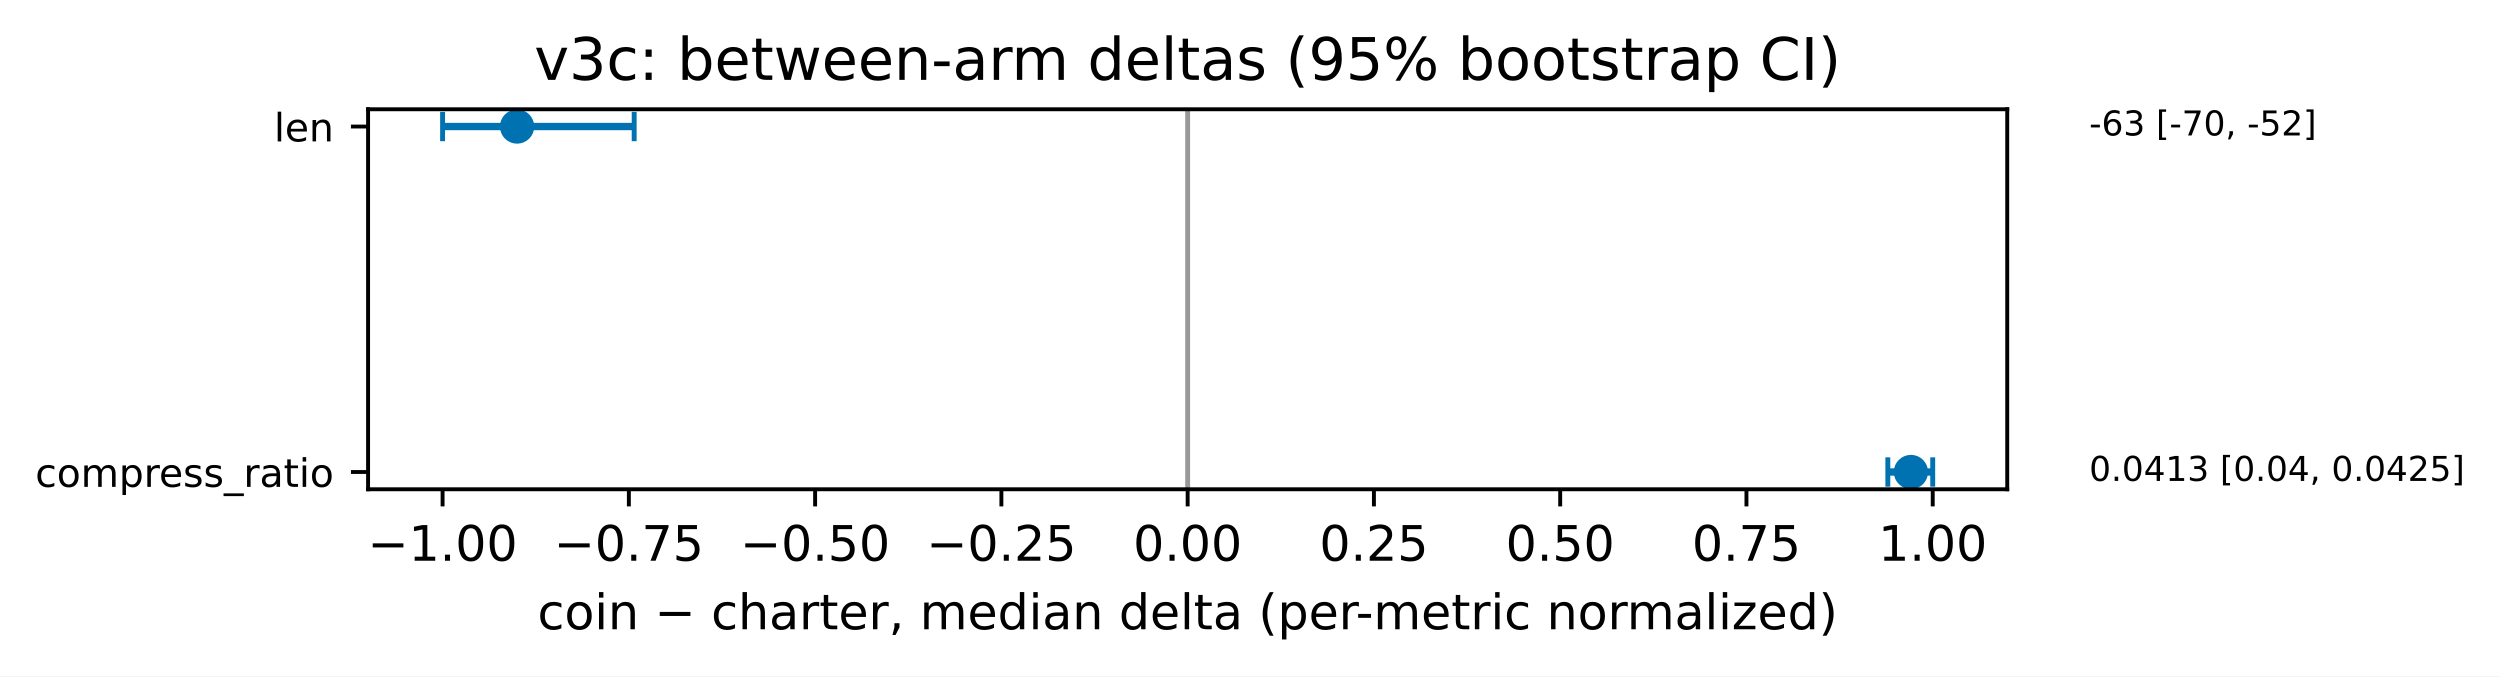
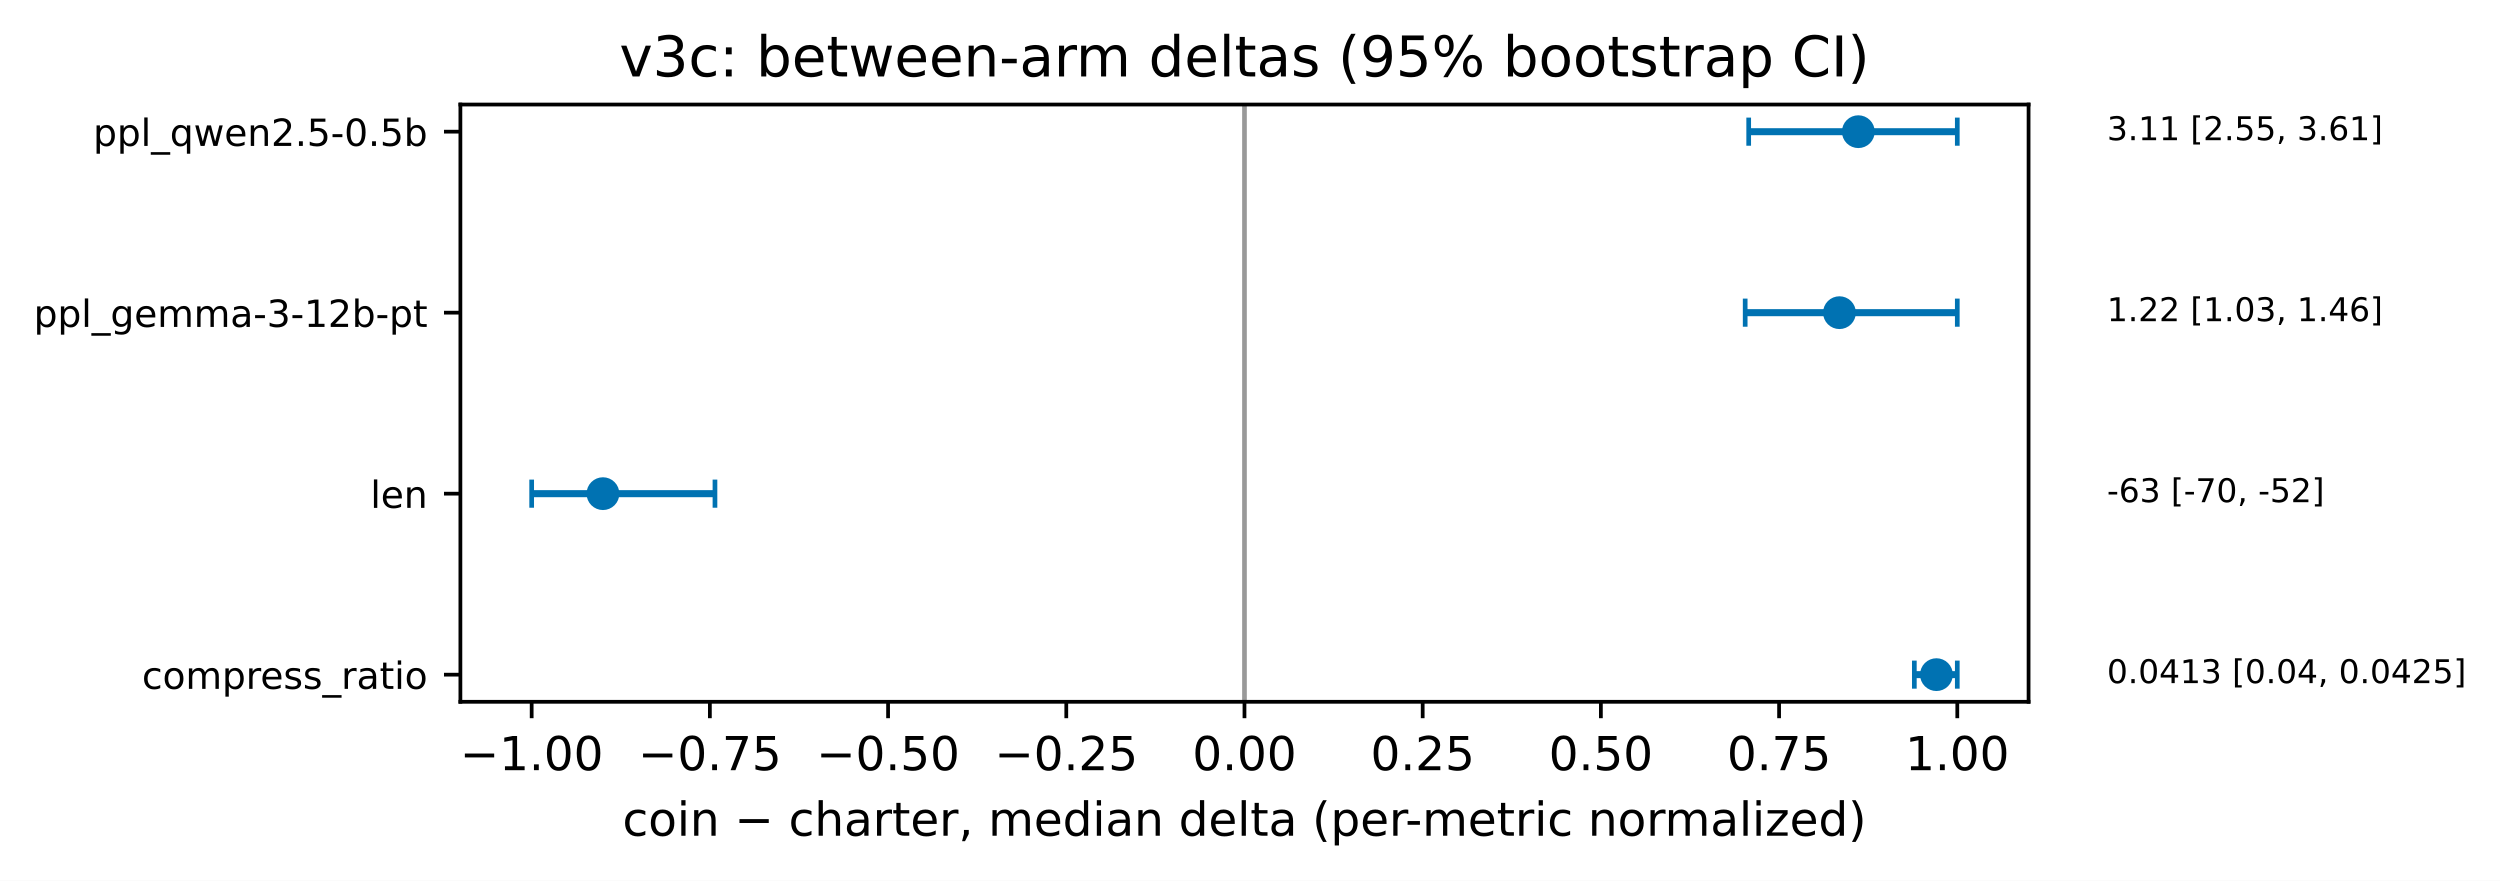
- <svg xmlns="http://www.w3.org/2000/svg" xmlns:xlink="http://www.w3.org/1999/xlink" width="510.629pt" height="138.135pt" viewBox="0 0 510.629 138.135" version="1.1">
+ <svg xmlns="http://www.w3.org/2000/svg" xmlns:xlink="http://www.w3.org/1999/xlink" width="533.74pt" height="188.031pt" viewBox="0 0 533.74 188.031" version="1.1">
  <defs>
    <style type="text/css">*{stroke-linejoin: round; stroke-linecap: butt}</style>
  </defs>
  <g id="figure_1">
    <g id="patch_1">
-       <path d="M 0 138.135  L 510.629 138.135  L 510.629 0  L 0 0  z " style="fill: #ffffff" />
+       <path d="M 0 188.031  L 533.74 188.031  L 533.74 0  L 0 0  z " style="fill: #ffffff" />
    </g>
    <g id="axes_1">
      <g id="patch_2">
-         <path d="M 75.18 99.934  L 409.98 99.934  L 409.98 22.318  L 75.18 22.318  z " style="fill: #ffffff" />
+         <path d="M 98.291 149.83  L 433.091 149.83  L 433.091 22.318  L 98.291 22.318  z " style="fill: #ffffff" />
      </g>
      <g id="matplotlib.axis_1">
        <g id="xtick_1">
          <g id="line2d_1">
            <defs>
-               <path id="m470c74ddc0" d="M 0 0  L 0 3.5  " style="stroke: #000000; stroke-width: 0.8" />
+               <path id="mef69fd05a6" d="M 0 0  L 0 3.5  " style="stroke: #000000; stroke-width: 0.8" />
            </defs>
            <g>
-               <use xlink:href="#m470c74ddc0" x="90.398" y="99.934" style="stroke: #000000; stroke-width: 0.8" />
+               <use xlink:href="#mef69fd05a6" x="113.509" y="149.83" style="stroke: #000000; stroke-width: 0.8" />
            </g>
          </g>
          <g id="text_1">
-             <g transform="translate(75.07553 114.5318) scale(0.1 -0.1)">
+             <g transform="translate(98.18678 164.4278) scale(0.1 -0.1)">
              <defs>
                <path id="DejaVuSans-c9c" d="M 678 2272  L 4684 2272  L 4684 1741  L 678 1741  L 678 2272  z " transform="scale(0.015625)" />
                <path id="DejaVuSans-14" d="M 794 531  L 1825 531  L 1825 4091  L 703 3866  L 703 4441  L 1819 4666  L 2450 4666  L 2450 531  L 3481 531  L 3481 0  L 794 0  L 794 531  z " transform="scale(0.015625)" />
                <path id="DejaVuSans-11" d="M 684 794  L 1344 794  L 1344 0  L 684 0  L 684 794  z " transform="scale(0.015625)" />
                <path id="DejaVuSans-13" d="M 2034 4250  Q 1547 4250 1301 3770  Q 1056 3291 1056 2328  Q 1056 1369 1301 889  Q 1547 409 2034 409  Q 2525 409 2770 889  Q 3016 1369 3016 2328  Q 3016 3291 2770 3770  Q 2525 4250 2034 4250  z M 2034 4750  Q 2819 4750 3233 4129  Q 3647 3509 3647 2328  Q 3647 1150 3233 529  Q 2819 -91 2034 -91  Q 1250 -91 836 529  Q 422 1150 422 2328  Q 422 3509 836 4129  Q 1250 4750 2034 4750  z " transform="scale(0.015625)" />
              </defs>
              <use xlink:href="#DejaVuSans-c9c" />
              <use xlink:href="#DejaVuSans-14" transform="translate(83.79688 0)" />
              <use xlink:href="#DejaVuSans-11" transform="translate(147.4219 0)" />
              <use xlink:href="#DejaVuSans-13" transform="translate(179.2031 0)" />
              <use xlink:href="#DejaVuSans-13" transform="translate(242.8281 0)" />
            </g>
          </g>
        </g>
        <g id="xtick_2">
          <g id="line2d_2">
            <g>
-               <use xlink:href="#m470c74ddc0" x="128.444" y="99.934" style="stroke: #000000; stroke-width: 0.8" />
+               <use xlink:href="#mef69fd05a6" x="151.555" y="149.83" style="stroke: #000000; stroke-width: 0.8" />
            </g>
          </g>
          <g id="text_2">
-             <g transform="translate(113.121 114.5318) scale(0.1 -0.1)">
+             <g transform="translate(136.2322 164.4278) scale(0.1 -0.1)">
              <defs>
                <path id="DejaVuSans-1a" d="M 525 4666  L 3525 4666  L 3525 4397  L 1831 0  L 1172 0  L 2766 4134  L 525 4134  L 525 4666  z " transform="scale(0.015625)" />
                <path id="DejaVuSans-18" d="M 691 4666  L 3169 4666  L 3169 4134  L 1269 4134  L 1269 2991  Q 1406 3038 1543 3061  Q 1681 3084 1819 3084  Q 2600 3084 3056 2656  Q 3513 2228 3513 1497  Q 3513 744 3044 326  Q 2575 -91 1722 -91  Q 1428 -91 1123 -41  Q 819 9 494 109  L 494 744  Q 775 591 1075 516  Q 1375 441 1709 441  Q 2250 441 2565 725  Q 2881 1009 2881 1497  Q 2881 1984 2565 2268  Q 2250 2553 1709 2553  Q 1456 2553 1204 2497  Q 953 2441 691 2322  L 691 4666  z " transform="scale(0.015625)" />
              </defs>
              <use xlink:href="#DejaVuSans-c9c" />
              <use xlink:href="#DejaVuSans-13" transform="translate(83.79688 0)" />
              <use xlink:href="#DejaVuSans-11" transform="translate(147.4219 0)" />
              <use xlink:href="#DejaVuSans-1a" transform="translate(179.2031 0)" />
              <use xlink:href="#DejaVuSans-18" transform="translate(242.8281 0)" />
            </g>
          </g>
        </g>
        <g id="xtick_3">
          <g id="line2d_3">
            <g>
-               <use xlink:href="#m470c74ddc0" x="166.489" y="99.934" style="stroke: #000000; stroke-width: 0.8" />
+               <use xlink:href="#mef69fd05a6" x="189.6" y="149.83" style="stroke: #000000; stroke-width: 0.8" />
            </g>
          </g>
          <g id="text_3">
-             <g transform="translate(151.1664 114.5318) scale(0.1 -0.1)">
+             <g transform="translate(174.2777 164.4278) scale(0.1 -0.1)">
              <use xlink:href="#DejaVuSans-c9c" />
              <use xlink:href="#DejaVuSans-13" transform="translate(83.79688 0)" />
              <use xlink:href="#DejaVuSans-11" transform="translate(147.4219 0)" />
              <use xlink:href="#DejaVuSans-18" transform="translate(179.2031 0)" />
              <use xlink:href="#DejaVuSans-13" transform="translate(242.8281 0)" />
            </g>
          </g>
        </g>
        <g id="xtick_4">
          <g id="line2d_4">
            <g>
-               <use xlink:href="#m470c74ddc0" x="204.535" y="99.934" style="stroke: #000000; stroke-width: 0.8" />
+               <use xlink:href="#mef69fd05a6" x="227.646" y="149.83" style="stroke: #000000; stroke-width: 0.8" />
            </g>
          </g>
          <g id="text_4">
-             <g transform="translate(189.2119 114.5318) scale(0.1 -0.1)">
+             <g transform="translate(212.3231 164.4278) scale(0.1 -0.1)">
              <defs>
                <path id="DejaVuSans-15" d="M 1228 531  L 3431 531  L 3431 0  L 469 0  L 469 531  Q 828 903 1448 1529  Q 2069 2156 2228 2338  Q 2531 2678 2651 2914  Q 2772 3150 2772 3378  Q 2772 3750 2511 3984  Q 2250 4219 1831 4219  Q 1534 4219 1204 4116  Q 875 4013 500 3803  L 500 4441  Q 881 4594 1212 4672  Q 1544 4750 1819 4750  Q 2544 4750 2975 4387  Q 3406 4025 3406 3419  Q 3406 3131 3298 2873  Q 3191 2616 2906 2266  Q 2828 2175 2409 1742  Q 1991 1309 1228 531  z " transform="scale(0.015625)" />
              </defs>
              <use xlink:href="#DejaVuSans-c9c" />
              <use xlink:href="#DejaVuSans-13" transform="translate(83.79688 0)" />
              <use xlink:href="#DejaVuSans-11" transform="translate(147.4219 0)" />
              <use xlink:href="#DejaVuSans-15" transform="translate(179.2031 0)" />
              <use xlink:href="#DejaVuSans-18" transform="translate(242.8281 0)" />
            </g>
          </g>
        </g>
        <g id="xtick_5">
          <g id="line2d_5">
            <g>
-               <use xlink:href="#m470c74ddc0" x="242.58" y="99.934" style="stroke: #000000; stroke-width: 0.8" />
+               <use xlink:href="#mef69fd05a6" x="265.691" y="149.83" style="stroke: #000000; stroke-width: 0.8" />
            </g>
          </g>
          <g id="text_5">
-             <g transform="translate(231.4472 114.5318) scale(0.1 -0.1)">
+             <g transform="translate(254.5584 164.4278) scale(0.1 -0.1)">
              <use xlink:href="#DejaVuSans-13" />
              <use xlink:href="#DejaVuSans-11" transform="translate(63.625 0)" />
              <use xlink:href="#DejaVuSans-13" transform="translate(95.40625 0)" />
              <use xlink:href="#DejaVuSans-13" transform="translate(159.0312 0)" />
            </g>
          </g>
        </g>
        <g id="xtick_6">
          <g id="line2d_6">
            <g>
-               <use xlink:href="#m470c74ddc0" x="280.625" y="99.934" style="stroke: #000000; stroke-width: 0.8" />
+               <use xlink:href="#mef69fd05a6" x="303.737" y="149.83" style="stroke: #000000; stroke-width: 0.8" />
            </g>
          </g>
          <g id="text_6">
-             <g transform="translate(269.4926 114.5318) scale(0.1 -0.1)">
+             <g transform="translate(292.6039 164.4278) scale(0.1 -0.1)">
              <use xlink:href="#DejaVuSans-13" />
              <use xlink:href="#DejaVuSans-11" transform="translate(63.625 0)" />
              <use xlink:href="#DejaVuSans-15" transform="translate(95.40625 0)" />
              <use xlink:href="#DejaVuSans-18" transform="translate(159.0312 0)" />
            </g>
          </g>
        </g>
        <g id="xtick_7">
          <g id="line2d_7">
            <g>
-               <use xlink:href="#m470c74ddc0" x="318.671" y="99.934" style="stroke: #000000; stroke-width: 0.8" />
+               <use xlink:href="#mef69fd05a6" x="341.782" y="149.83" style="stroke: #000000; stroke-width: 0.8" />
            </g>
          </g>
          <g id="text_7">
-             <g transform="translate(307.5381 114.5318) scale(0.1 -0.1)">
+             <g transform="translate(330.6493 164.4278) scale(0.1 -0.1)">
              <use xlink:href="#DejaVuSans-13" />
              <use xlink:href="#DejaVuSans-11" transform="translate(63.625 0)" />
              <use xlink:href="#DejaVuSans-18" transform="translate(95.40625 0)" />
              <use xlink:href="#DejaVuSans-13" transform="translate(159.0312 0)" />
            </g>
          </g>
        </g>
        <g id="xtick_8">
          <g id="line2d_8">
            <g>
-               <use xlink:href="#m470c74ddc0" x="356.716" y="99.934" style="stroke: #000000; stroke-width: 0.8" />
+               <use xlink:href="#mef69fd05a6" x="379.828" y="149.83" style="stroke: #000000; stroke-width: 0.8" />
            </g>
          </g>
          <g id="text_8">
-             <g transform="translate(345.5836 114.5318) scale(0.1 -0.1)">
+             <g transform="translate(368.6948 164.4278) scale(0.1 -0.1)">
              <use xlink:href="#DejaVuSans-13" />
              <use xlink:href="#DejaVuSans-11" transform="translate(63.625 0)" />
              <use xlink:href="#DejaVuSans-1a" transform="translate(95.40625 0)" />
              <use xlink:href="#DejaVuSans-18" transform="translate(159.0312 0)" />
            </g>
          </g>
        </g>
        <g id="xtick_9">
          <g id="line2d_9">
            <g>
-               <use xlink:href="#m470c74ddc0" x="394.762" y="99.934" style="stroke: #000000; stroke-width: 0.8" />
+               <use xlink:href="#mef69fd05a6" x="417.873" y="149.83" style="stroke: #000000; stroke-width: 0.8" />
            </g>
          </g>
          <g id="text_9">
-             <g transform="translate(383.629 114.5318) scale(0.1 -0.1)">
+             <g transform="translate(406.7403 164.4278) scale(0.1 -0.1)">
              <use xlink:href="#DejaVuSans-14" />
              <use xlink:href="#DejaVuSans-11" transform="translate(63.625 0)" />
              <use xlink:href="#DejaVuSans-13" transform="translate(95.40625 0)" />
              <use xlink:href="#DejaVuSans-13" transform="translate(159.0312 0)" />
            </g>
          </g>
        </g>
        <g id="text_10">
-           <g transform="translate(109.787 128.5326) scale(0.1 -0.1)">
+           <g transform="translate(132.8983 178.4286) scale(0.1 -0.1)">
            <defs>
              <path id="DejaVuSans-46" d="M 3122 3366  L 3122 2828  Q 2878 2963 2633 3030  Q 2388 3097 2138 3097  Q 1578 3097 1268 2742  Q 959 2388 959 1747  Q 959 1106 1268 751  Q 1578 397 2138 397  Q 2388 397 2633 464  Q 2878 531 3122 666  L 3122 134  Q 2881 22 2623 -34  Q 2366 -91 2075 -91  Q 1284 -91 818 406  Q 353 903 353 1747  Q 353 2603 823 3093  Q 1294 3584 2113 3584  Q 2378 3584 2631 3529  Q 2884 3475 3122 3366  z " transform="scale(0.015625)" />
              <path id="DejaVuSans-52" d="M 1959 3097  Q 1497 3097 1228 2736  Q 959 2375 959 1747  Q 959 1119 1226 758  Q 1494 397 1959 397  Q 2419 397 2687 759  Q 2956 1122 2956 1747  Q 2956 2369 2687 2733  Q 2419 3097 1959 3097  z M 1959 3584  Q 2709 3584 3137 3096  Q 3566 2609 3566 1747  Q 3566 888 3137 398  Q 2709 -91 1959 -91  Q 1206 -91 779 398  Q 353 888 353 1747  Q 353 2609 779 3096  Q 1206 3584 1959 3584  z " transform="scale(0.015625)" />
              <path id="DejaVuSans-4c" d="M 603 3500  L 1178 3500  L 1178 0  L 603 0  L 603 3500  z M 603 4863  L 1178 4863  L 1178 4134  L 603 4134  L 603 4863  z " transform="scale(0.015625)" />
              <path id="DejaVuSans-51" d="M 3513 2113  L 3513 0  L 2938 0  L 2938 2094  Q 2938 2591 2744 2837  Q 2550 3084 2163 3084  Q 1697 3084 1428 2787  Q 1159 2491 1159 1978  L 1159 0  L 581 0  L 581 3500  L 1159 3500  L 1159 2956  Q 1366 3272 1645 3428  Q 1925 3584 2291 3584  Q 2894 3584 3203 3211  Q 3513 2838 3513 2113  z " transform="scale(0.015625)" />
              <path id="DejaVuSans-3" transform="scale(0.015625)" />
              <path id="DejaVuSans-4b" d="M 3513 2113  L 3513 0  L 2938 0  L 2938 2094  Q 2938 2591 2744 2837  Q 2550 3084 2163 3084  Q 1697 3084 1428 2787  Q 1159 2491 1159 1978  L 1159 0  L 581 0  L 581 4863  L 1159 4863  L 1159 2956  Q 1366 3272 1645 3428  Q 1925 3584 2291 3584  Q 2894 3584 3203 3211  Q 3513 2838 3513 2113  z " transform="scale(0.015625)" />
              <path id="DejaVuSans-44" d="M 2194 1759  Q 1497 1759 1228 1600  Q 959 1441 959 1056  Q 959 750 1161 570  Q 1363 391 1709 391  Q 2188 391 2477 730  Q 2766 1069 2766 1631  L 2766 1759  L 2194 1759  z M 3341 1997  L 3341 0  L 2766 0  L 2766 531  Q 2569 213 2275 61  Q 1981 -91 1556 -91  Q 1019 -91 701 211  Q 384 513 384 1019  Q 384 1609 779 1909  Q 1175 2209 1959 2209  L 2766 2209  L 2766 2266  Q 2766 2663 2505 2880  Q 2244 3097 1772 3097  Q 1472 3097 1187 3025  Q 903 2953 641 2809  L 641 3341  Q 956 3463 1253 3523  Q 1550 3584 1831 3584  Q 2591 3584 2966 3190  Q 3341 2797 3341 1997  z " transform="scale(0.015625)" />
              <path id="DejaVuSans-55" d="M 2631 2963  Q 2534 3019 2420 3045  Q 2306 3072 2169 3072  Q 1681 3072 1420 2755  Q 1159 2438 1159 1844  L 1159 0  L 581 0  L 581 3500  L 1159 3500  L 1159 2956  Q 1341 3275 1631 3429  Q 1922 3584 2338 3584  Q 2397 3584 2469 3576  Q 2541 3569 2628 3553  L 2631 2963  z " transform="scale(0.015625)" />
              <path id="DejaVuSans-57" d="M 1172 4494  L 1172 3500  L 2356 3500  L 2356 3053  L 1172 3053  L 1172 1153  Q 1172 725 1289 603  Q 1406 481 1766 481  L 2356 481  L 2356 0  L 1766 0  Q 1100 0 847 248  Q 594 497 594 1153  L 594 3053  L 172 3053  L 172 3500  L 594 3500  L 594 4494  L 1172 4494  z " transform="scale(0.015625)" />
              <path id="DejaVuSans-48" d="M 3597 1894  L 3597 1613  L 953 1613  Q 991 1019 1311 708  Q 1631 397 2203 397  Q 2534 397 2845 478  Q 3156 559 3463 722  L 3463 178  Q 3153 47 2828 -22  Q 2503 -91 2169 -91  Q 1331 -91 842 396  Q 353 884 353 1716  Q 353 2575 817 3079  Q 1281 3584 2069 3584  Q 2775 3584 3186 3129  Q 3597 2675 3597 1894  z M 3022 2063  Q 3016 2534 2758 2815  Q 2500 3097 2075 3097  Q 1594 3097 1305 2825  Q 1016 2553 972 2059  L 3022 2063  z " transform="scale(0.015625)" />
              <path id="DejaVuSans-f" d="M 750 794  L 1409 794  L 1409 256  L 897 -744  L 494 -744  L 750 256  L 750 794  z " transform="scale(0.015625)" />
              <path id="DejaVuSans-50" d="M 3328 2828  Q 3544 3216 3844 3400  Q 4144 3584 4550 3584  Q 5097 3584 5394 3201  Q 5691 2819 5691 2113  L 5691 0  L 5113 0  L 5113 2094  Q 5113 2597 4934 2840  Q 4756 3084 4391 3084  Q 3944 3084 3684 2787  Q 3425 2491 3425 1978  L 3425 0  L 2847 0  L 2847 2094  Q 2847 2600 2669 2842  Q 2491 3084 2119 3084  Q 1678 3084 1418 2786  Q 1159 2488 1159 1978  L 1159 0  L 581 0  L 581 3500  L 1159 3500  L 1159 2956  Q 1356 3278 1631 3431  Q 1906 3584 2284 3584  Q 2666 3584 2933 3390  Q 3200 3197 3328 2828  z " transform="scale(0.015625)" />
              <path id="DejaVuSans-47" d="M 2906 2969  L 2906 4863  L 3481 4863  L 3481 0  L 2906 0  L 2906 525  Q 2725 213 2448 61  Q 2172 -91 1784 -91  Q 1150 -91 751 415  Q 353 922 353 1747  Q 353 2572 751 3078  Q 1150 3584 1784 3584  Q 2172 3584 2448 3432  Q 2725 3281 2906 2969  z M 947 1747  Q 947 1113 1208 752  Q 1469 391 1925 391  Q 2381 391 2643 752  Q 2906 1113 2906 1747  Q 2906 2381 2643 2742  Q 2381 3103 1925 3103  Q 1469 3103 1208 2742  Q 947 2381 947 1747  z " transform="scale(0.015625)" />
              <path id="DejaVuSans-4f" d="M 603 4863  L 1178 4863  L 1178 0  L 603 0  L 603 4863  z " transform="scale(0.015625)" />
              <path id="DejaVuSans-b" d="M 1984 4856  Q 1566 4138 1362 3434  Q 1159 2731 1159 2009  Q 1159 1288 1364 580  Q 1569 -128 1984 -844  L 1484 -844  Q 1016 -109 783 600  Q 550 1309 550 2009  Q 550 2706 781 3412  Q 1013 4119 1484 4856  L 1984 4856  z " transform="scale(0.015625)" />
              <path id="DejaVuSans-53" d="M 1159 525  L 1159 -1331  L 581 -1331  L 581 3500  L 1159 3500  L 1159 2969  Q 1341 3281 1617 3432  Q 1894 3584 2278 3584  Q 2916 3584 3314 3078  Q 3713 2572 3713 1747  Q 3713 922 3314 415  Q 2916 -91 2278 -91  Q 1894 -91 1617 61  Q 1341 213 1159 525  z M 3116 1747  Q 3116 2381 2855 2742  Q 2594 3103 2138 3103  Q 1681 3103 1420 2742  Q 1159 2381 1159 1747  Q 1159 1113 1420 752  Q 1681 391 2138 391  Q 2594 391 2855 752  Q 3116 1113 3116 1747  z " transform="scale(0.015625)" />
              <path id="DejaVuSans-10" d="M 313 2009  L 1997 2009  L 1997 1497  L 313 1497  L 313 2009  z " transform="scale(0.015625)" />
              <path id="DejaVuSans-5d" d="M 353 3500  L 3084 3500  L 3084 2975  L 922 459  L 3084 459  L 3084 0  L 275 0  L 275 525  L 2438 3041  L 353 3041  L 353 3500  z " transform="scale(0.015625)" />
              <path id="DejaVuSans-c" d="M 513 4856  L 1013 4856  Q 1481 4119 1714 3412  Q 1947 2706 1947 2009  Q 1947 1309 1714 600  Q 1481 -109 1013 -844  L 513 -844  Q 928 -128 1133 580  Q 1338 1288 1338 2009  Q 1338 2731 1133 3434  Q 928 4138 513 4856  z " transform="scale(0.015625)" />
            </defs>
            <use xlink:href="#DejaVuSans-46" />
            <use xlink:href="#DejaVuSans-52" transform="translate(54.98438 0)" />
            <use xlink:href="#DejaVuSans-4c" transform="translate(116.1719 0)" />
            <use xlink:href="#DejaVuSans-51" transform="translate(143.9531 0)" />
            <use xlink:href="#DejaVuSans-3" transform="translate(207.3281 0)" />
            <use xlink:href="#DejaVuSans-c9c" transform="translate(239.1094 0)" />
            <use xlink:href="#DejaVuSans-3" transform="translate(322.9062 0)" />
            <use xlink:href="#DejaVuSans-46" transform="translate(354.6875 0)" />
            <use xlink:href="#DejaVuSans-4b" transform="translate(409.6719 0)" />
            <use xlink:href="#DejaVuSans-44" transform="translate(473.0469 0)" />
            <use xlink:href="#DejaVuSans-55" transform="translate(534.3281 0)" />
            <use xlink:href="#DejaVuSans-57" transform="translate(575.4375 0)" />
            <use xlink:href="#DejaVuSans-48" transform="translate(614.6406 0)" />
            <use xlink:href="#DejaVuSans-55" transform="translate(676.1719 0)" />
            <use xlink:href="#DejaVuSans-f" transform="translate(717.2812 0)" />
            <use xlink:href="#DejaVuSans-3" transform="translate(749.0625 0)" />
            <use xlink:href="#DejaVuSans-50" transform="translate(780.8438 0)" />
            <use xlink:href="#DejaVuSans-48" transform="translate(878.25 0)" />
            <use xlink:href="#DejaVuSans-47" transform="translate(939.7812 0)" />
            <use xlink:href="#DejaVuSans-4c" transform="translate(1003.266 0)" />
            <use xlink:href="#DejaVuSans-44" transform="translate(1031.047 0)" />
            <use xlink:href="#DejaVuSans-51" transform="translate(1092.328 0)" />
            <use xlink:href="#DejaVuSans-3" transform="translate(1155.703 0)" />
            <use xlink:href="#DejaVuSans-47" transform="translate(1187.484 0)" />
            <use xlink:href="#DejaVuSans-48" transform="translate(1250.969 0)" />
            <use xlink:href="#DejaVuSans-4f" transform="translate(1312.5 0)" />
            <use xlink:href="#DejaVuSans-57" transform="translate(1340.281 0)" />
            <use xlink:href="#DejaVuSans-44" transform="translate(1379.484 0)" />
            <use xlink:href="#DejaVuSans-3" transform="translate(1440.766 0)" />
            <use xlink:href="#DejaVuSans-b" transform="translate(1472.547 0)" />
            <use xlink:href="#DejaVuSans-53" transform="translate(1511.562 0)" />
            <use xlink:href="#DejaVuSans-48" transform="translate(1575.047 0)" />
            <use xlink:href="#DejaVuSans-55" transform="translate(1636.578 0)" />
            <use xlink:href="#DejaVuSans-10" transform="translate(1671.297 0)" />
            <use xlink:href="#DejaVuSans-50" transform="translate(1707.375 0)" />
            <use xlink:href="#DejaVuSans-48" transform="translate(1804.781 0)" />
            <use xlink:href="#DejaVuSans-57" transform="translate(1866.312 0)" />
            <use xlink:href="#DejaVuSans-55" transform="translate(1905.516 0)" />
            <use xlink:href="#DejaVuSans-4c" transform="translate(1946.625 0)" />
            <use xlink:href="#DejaVuSans-46" transform="translate(1974.406 0)" />
            <use xlink:href="#DejaVuSans-3" transform="translate(2029.391 0)" />
            <use xlink:href="#DejaVuSans-51" transform="translate(2061.172 0)" />
            <use xlink:href="#DejaVuSans-52" transform="translate(2124.547 0)" />
            <use xlink:href="#DejaVuSans-55" transform="translate(2185.734 0)" />
            <use xlink:href="#DejaVuSans-50" transform="translate(2225.094 0)" />
            <use xlink:href="#DejaVuSans-44" transform="translate(2322.5 0)" />
            <use xlink:href="#DejaVuSans-4f" transform="translate(2383.781 0)" />
            <use xlink:href="#DejaVuSans-4c" transform="translate(2411.562 0)" />
            <use xlink:href="#DejaVuSans-5d" transform="translate(2439.344 0)" />
            <use xlink:href="#DejaVuSans-48" transform="translate(2491.828 0)" />
            <use xlink:href="#DejaVuSans-47" transform="translate(2553.359 0)" />
            <use xlink:href="#DejaVuSans-c" transform="translate(2616.844 0)" />
          </g>
        </g>
      </g>
      <g id="matplotlib.axis_2">
        <g id="ytick_1">
          <g id="line2d_10">
            <defs>
-               <path id="mfa3a676393" d="M 0 0  L -3.5 0  " style="stroke: #000000; stroke-width: 0.8" />
+               <path id="mda9f40d617" d="M 0 0  L -3.5 0  " style="stroke: #000000; stroke-width: 0.8" />
            </defs>
            <g>
-               <use xlink:href="#mfa3a676393" x="75.18" y="96.406" style="stroke: #000000; stroke-width: 0.8" />
+               <use xlink:href="#mda9f40d617" x="98.291" y="144.034" style="stroke: #000000; stroke-width: 0.8" />
            </g>
          </g>
          <g id="text_11">
-             <g transform="translate(7.2 99.4455) scale(0.08 -0.08)">
+             <g transform="translate(30.31125 147.0735) scale(0.08 -0.08)">
              <defs>
                <path id="DejaVuSans-56" d="M 2834 3397  L 2834 2853  Q 2591 2978 2328 3040  Q 2066 3103 1784 3103  Q 1356 3103 1142 2972  Q 928 2841 928 2578  Q 928 2378 1081 2264  Q 1234 2150 1697 2047  L 1894 2003  Q 2506 1872 2764 1633  Q 3022 1394 3022 966  Q 3022 478 2636 193  Q 2250 -91 1575 -91  Q 1294 -91 989 -36  Q 684 19 347 128  L 347 722  Q 666 556 975 473  Q 1284 391 1588 391  Q 1994 391 2212 530  Q 2431 669 2431 922  Q 2431 1156 2273 1281  Q 2116 1406 1581 1522  L 1381 1569  Q 847 1681 609 1914  Q 372 2147 372 2553  Q 372 3047 722 3315  Q 1072 3584 1716 3584  Q 2034 3584 2315 3537  Q 2597 3491 2834 3397  z " transform="scale(0.015625)" />
                <path id="DejaVuSans-42" d="M 3263 -1063  L 3263 -1509  L -63 -1509  L -63 -1063  L 3263 -1063  z " transform="scale(0.015625)" />
              </defs>
              <use xlink:href="#DejaVuSans-46" />
              <use xlink:href="#DejaVuSans-52" transform="translate(54.98438 0)" />
              <use xlink:href="#DejaVuSans-50" transform="translate(116.1719 0)" />
              <use xlink:href="#DejaVuSans-53" transform="translate(213.5781 0)" />
              <use xlink:href="#DejaVuSans-55" transform="translate(277.0625 0)" />
              <use xlink:href="#DejaVuSans-48" transform="translate(315.9688 0)" />
              <use xlink:href="#DejaVuSans-56" transform="translate(377.5 0)" />
              <use xlink:href="#DejaVuSans-56" transform="translate(429.5938 0)" />
              <use xlink:href="#DejaVuSans-42" transform="translate(481.6875 0)" />
              <use xlink:href="#DejaVuSans-55" transform="translate(531.6875 0)" />
              <use xlink:href="#DejaVuSans-44" transform="translate(572.7969 0)" />
              <use xlink:href="#DejaVuSans-57" transform="translate(634.0781 0)" />
              <use xlink:href="#DejaVuSans-4c" transform="translate(673.2812 0)" />
              <use xlink:href="#DejaVuSans-52" transform="translate(701.0625 0)" />
            </g>
          </g>
        </g>
        <g id="ytick_2">
          <g id="line2d_11">
            <g>
-               <use xlink:href="#mfa3a676393" x="75.18" y="25.846" style="stroke: #000000; stroke-width: 0.8" />
+               <use xlink:href="#mda9f40d617" x="98.291" y="105.394" style="stroke: #000000; stroke-width: 0.8" />
            </g>
          </g>
          <g id="text_12">
-             <g transform="translate(55.965 28.8855) scale(0.08 -0.08)">
+             <g transform="translate(79.07625 108.4335) scale(0.08 -0.08)">
              <use xlink:href="#DejaVuSans-4f" />
              <use xlink:href="#DejaVuSans-48" transform="translate(27.78125 0)" />
              <use xlink:href="#DejaVuSans-51" transform="translate(89.3125 0)" />
            </g>
          </g>
        </g>
+         <g id="ytick_3">
+           <g id="line2d_12">
+             <g>
+               <use xlink:href="#mda9f40d617" x="98.291" y="66.754" style="stroke: #000000; stroke-width: 0.8" />
+             </g>
+           </g>
+           <g id="text_13">
+             <g transform="translate(7.2 69.7935) scale(0.08 -0.08)">
+               <defs>
+                 <path id="DejaVuSans-4a" d="M 2906 1791  Q 2906 2416 2648 2759  Q 2391 3103 1925 3103  Q 1463 3103 1205 2759  Q 947 2416 947 1791  Q 947 1169 1205 825  Q 1463 481 1925 481  Q 2391 481 2648 825  Q 2906 1169 2906 1791  z M 3481 434  Q 3481 -459 3084 -895  Q 2688 -1331 1869 -1331  Q 1566 -1331 1297 -1286  Q 1028 -1241 775 -1147  L 775 -588  Q 1028 -725 1275 -790  Q 1522 -856 1778 -856  Q 2344 -856 2625 -561  Q 2906 -266 2906 331  L 2906 616  Q 2728 306 2450 153  Q 2172 0 1784 0  Q 1141 0 747 490  Q 353 981 353 1791  Q 353 2603 747 3093  Q 1141 3584 1784 3584  Q 2172 3584 2450 3431  Q 2728 3278 2906 2969  L 2906 3500  L 3481 3500  L 3481 434  z " transform="scale(0.015625)" />
+                 <path id="DejaVuSans-16" d="M 2597 2516  Q 3050 2419 3304 2112  Q 3559 1806 3559 1356  Q 3559 666 3084 287  Q 2609 -91 1734 -91  Q 1441 -91 1130 -33  Q 819 25 488 141  L 488 750  Q 750 597 1062 519  Q 1375 441 1716 441  Q 2309 441 2620 675  Q 2931 909 2931 1356  Q 2931 1769 2642 2001  Q 2353 2234 1838 2234  L 1294 2234  L 1294 2753  L 1863 2753  Q 2328 2753 2575 2939  Q 2822 3125 2822 3475  Q 2822 3834 2567 4026  Q 2313 4219 1838 4219  Q 1578 4219 1281 4162  Q 984 4106 628 3988  L 628 4550  Q 988 4650 1302 4700  Q 1616 4750 1894 4750  Q 2613 4750 3031 4423  Q 3450 4097 3450 3541  Q 3450 3153 3228 2886  Q 3006 2619 2597 2516  z " transform="scale(0.015625)" />
+                 <path id="DejaVuSans-45" d="M 3116 1747  Q 3116 2381 2855 2742  Q 2594 3103 2138 3103  Q 1681 3103 1420 2742  Q 1159 2381 1159 1747  Q 1159 1113 1420 752  Q 1681 391 2138 391  Q 2594 391 2855 752  Q 3116 1113 3116 1747  z M 1159 2969  Q 1341 3281 1617 3432  Q 1894 3584 2278 3584  Q 2916 3584 3314 3078  Q 3713 2572 3713 1747  Q 3713 922 3314 415  Q 2916 -91 2278 -91  Q 1894 -91 1617 61  Q 1341 213 1159 525  L 1159 0  L 581 0  L 581 4863  L 1159 4863  L 1159 2969  z " transform="scale(0.015625)" />
+               </defs>
+               <use xlink:href="#DejaVuSans-53" />
+               <use xlink:href="#DejaVuSans-53" transform="translate(63.48438 0)" />
+               <use xlink:href="#DejaVuSans-4f" transform="translate(126.9688 0)" />
+               <use xlink:href="#DejaVuSans-42" transform="translate(154.75 0)" />
+               <use xlink:href="#DejaVuSans-4a" transform="translate(204.75 0)" />
+               <use xlink:href="#DejaVuSans-48" transform="translate(268.2344 0)" />
+               <use xlink:href="#DejaVuSans-50" transform="translate(329.7656 0)" />
+               <use xlink:href="#DejaVuSans-50" transform="translate(427.1719 0)" />
+               <use xlink:href="#DejaVuSans-44" transform="translate(524.5781 0)" />
+               <use xlink:href="#DejaVuSans-10" transform="translate(585.8594 0)" />
+               <use xlink:href="#DejaVuSans-16" transform="translate(621.9375 0)" />
+               <use xlink:href="#DejaVuSans-10" transform="translate(685.5625 0)" />
+               <use xlink:href="#DejaVuSans-14" transform="translate(721.6406 0)" />
+               <use xlink:href="#DejaVuSans-15" transform="translate(785.2656 0)" />
+               <use xlink:href="#DejaVuSans-45" transform="translate(848.8906 0)" />
+               <use xlink:href="#DejaVuSans-10" transform="translate(912.375 0)" />
+               <use xlink:href="#DejaVuSans-53" transform="translate(948.4531 0)" />
+               <use xlink:href="#DejaVuSans-57" transform="translate(1011.938 0)" />
+             </g>
+           </g>
+         </g>
+         <g id="ytick_4">
+           <g id="line2d_13">
+             <g>
+               <use xlink:href="#mda9f40d617" x="98.291" y="28.114" style="stroke: #000000; stroke-width: 0.8" />
+             </g>
+           </g>
+           <g id="text_14">
+             <g transform="translate(19.8875 31.1535) scale(0.08 -0.08)">
+               <defs>
+                 <path id="DejaVuSans-54" d="M 947 1747  Q 947 1113 1208 752  Q 1469 391 1925 391  Q 2381 391 2643 752  Q 2906 1113 2906 1747  Q 2906 2381 2643 2742  Q 2381 3103 1925 3103  Q 1469 3103 1208 2742  Q 947 2381 947 1747  z M 2906 525  Q 2725 213 2448 61  Q 2172 -91 1784 -91  Q 1150 -91 751 415  Q 353 922 353 1747  Q 353 2572 751 3078  Q 1150 3584 1784 3584  Q 2172 3584 2448 3432  Q 2725 3281 2906 2969  L 2906 3500  L 3481 3500  L 3481 -1331  L 2906 -1331  L 2906 525  z " transform="scale(0.015625)" />
+                 <path id="DejaVuSans-5a" d="M 269 3500  L 844 3500  L 1563 769  L 2278 3500  L 2956 3500  L 3675 769  L 4391 3500  L 4966 3500  L 4050 0  L 3372 0  L 2619 2869  L 1863 0  L 1184 0  L 269 3500  z " transform="scale(0.015625)" />
+               </defs>
+               <use xlink:href="#DejaVuSans-53" />
+               <use xlink:href="#DejaVuSans-53" transform="translate(63.48438 0)" />
+               <use xlink:href="#DejaVuSans-4f" transform="translate(126.9688 0)" />
+               <use xlink:href="#DejaVuSans-42" transform="translate(154.75 0)" />
+               <use xlink:href="#DejaVuSans-54" transform="translate(204.75 0)" />
+               <use xlink:href="#DejaVuSans-5a" transform="translate(268.2344 0)" />
+               <use xlink:href="#DejaVuSans-48" transform="translate(350.0156 0)" />
+               <use xlink:href="#DejaVuSans-51" transform="translate(411.5469 0)" />
+               <use xlink:href="#DejaVuSans-15" transform="translate(474.9219 0)" />
+               <use xlink:href="#DejaVuSans-11" transform="translate(538.5469 0)" />
+               <use xlink:href="#DejaVuSans-18" transform="translate(570.3281 0)" />
+               <use xlink:href="#DejaVuSans-10" transform="translate(633.9531 0)" />
+               <use xlink:href="#DejaVuSans-13" transform="translate(670.0312 0)" />
+               <use xlink:href="#DejaVuSans-11" transform="translate(733.6562 0)" />
+               <use xlink:href="#DejaVuSans-18" transform="translate(765.4375 0)" />
+               <use xlink:href="#DejaVuSans-45" transform="translate(829.0625 0)" />
+             </g>
+           </g>
+         </g>
      </g>
      <g id="LineCollection_1">
-         <path d="M 385.592 96.406  L 394.762 96.406  " clip-path="url(#p1141947915)" style="fill: none; stroke: #0072b2; stroke-width: 1.5" />
-       </g>
-       <g id="line2d_12">
+         <path d="M 408.703 144.034  L 417.873 144.034  " clip-path="url(#p2be918de48)" style="fill: none; stroke: #0072b2; stroke-width: 1.5" />
+       </g>
+       <g id="line2d_14">
        <defs>
-           <path id="me12e8e7db1" d="M 0 3  L 0 -3  " style="stroke: #0072b2" />
+           <path id="m3a90a44f3b" d="M 0 3  L 0 -3  " style="stroke: #0072b2" />
        </defs>
-         <g clip-path="url(#p1141947915)">
-           <use xlink:href="#me12e8e7db1" x="385.592" y="96.406" style="fill: #0072b2; stroke: #0072b2" />
-         </g>
-       </g>
-       <g id="line2d_13">
-         <g clip-path="url(#p1141947915)">
-           <use xlink:href="#me12e8e7db1" x="394.762" y="96.406" style="fill: #0072b2; stroke: #0072b2" />
+         <g clip-path="url(#p2be918de48)">
+           <use xlink:href="#m3a90a44f3b" x="408.703" y="144.034" style="fill: #0072b2; stroke: #0072b2" />
+         </g>
+       </g>
+       <g id="line2d_15">
+         <g clip-path="url(#p2be918de48)">
+           <use xlink:href="#m3a90a44f3b" x="417.873" y="144.034" style="fill: #0072b2; stroke: #0072b2" />
        </g>
      </g>
      <g id="LineCollection_2">
-         <path d="M 90.398 25.846  L 129.531 25.846  " clip-path="url(#p1141947915)" style="fill: none; stroke: #0072b2; stroke-width: 1.5" />
-       </g>
-       <g id="line2d_14">
-         <g clip-path="url(#p1141947915)">
-           <use xlink:href="#me12e8e7db1" x="90.398" y="25.846" style="fill: #0072b2; stroke: #0072b2" />
-         </g>
-       </g>
-       <g id="line2d_15">
-         <g clip-path="url(#p1141947915)">
-           <use xlink:href="#me12e8e7db1" x="129.531" y="25.846" style="fill: #0072b2; stroke: #0072b2" />
-         </g>
+         <path d="M 113.509 105.394  L 152.642 105.394  " clip-path="url(#p2be918de48)" style="fill: none; stroke: #0072b2; stroke-width: 1.5" />
      </g>
      <g id="line2d_16">
-         <path d="M 242.58 99.934  L 242.58 22.318  " clip-path="url(#p1141947915)" style="fill: none; stroke: #999999; stroke-linecap: square" />
+         <g clip-path="url(#p2be918de48)">
+           <use xlink:href="#m3a90a44f3b" x="113.509" y="105.394" style="fill: #0072b2; stroke: #0072b2" />
+         </g>
      </g>
      <g id="line2d_17">
+         <g clip-path="url(#p2be918de48)">
+           <use xlink:href="#m3a90a44f3b" x="152.642" y="105.394" style="fill: #0072b2; stroke: #0072b2" />
+         </g>
+       </g>
+       <g id="LineCollection_3">
+         <path d="M 372.589 66.754  L 417.873 66.754  " clip-path="url(#p2be918de48)" style="fill: none; stroke: #0072b2; stroke-width: 1.5" />
+       </g>
+       <g id="line2d_18">
+         <g clip-path="url(#p2be918de48)">
+           <use xlink:href="#m3a90a44f3b" x="372.589" y="66.754" style="fill: #0072b2; stroke: #0072b2" />
+         </g>
+       </g>
+       <g id="line2d_19">
+         <g clip-path="url(#p2be918de48)">
+           <use xlink:href="#m3a90a44f3b" x="417.873" y="66.754" style="fill: #0072b2; stroke: #0072b2" />
+         </g>
+       </g>
+       <g id="LineCollection_4">
+         <path d="M 373.339 28.114  L 417.873 28.114  " clip-path="url(#p2be918de48)" style="fill: none; stroke: #0072b2; stroke-width: 1.5" />
+       </g>
+       <g id="line2d_20">
+         <g clip-path="url(#p2be918de48)">
+           <use xlink:href="#m3a90a44f3b" x="373.339" y="28.114" style="fill: #0072b2; stroke: #0072b2" />
+         </g>
+       </g>
+       <g id="line2d_21">
+         <g clip-path="url(#p2be918de48)">
+           <use xlink:href="#m3a90a44f3b" x="417.873" y="28.114" style="fill: #0072b2; stroke: #0072b2" />
+         </g>
+       </g>
+       <g id="line2d_22">
+         <path d="M 265.691 149.83  L 265.691 22.318  " clip-path="url(#p2be918de48)" style="fill: none; stroke: #999999; stroke-linecap: square" />
+       </g>
+       <g id="line2d_23">
        <defs>
-           <path id="m3cb3bccf56" d="M 0 3  C 0.796 3 1.559 2.684 2.121 2.121  C 2.684 1.559 3 0.796 3 0  C 3 -0.796 2.684 -1.559 2.121 -2.121  C 1.559 -2.684 0.796 -3 0 -3  C -0.796 -3 -1.559 -2.684 -2.121 -2.121  C -2.684 -1.559 -3 -0.796 -3 0  C -3 0.796 -2.684 1.559 -2.121 2.121  C -1.559 2.684 -0.796 3 0 3  z " style="stroke: #0072b2" />
+           <path id="me7a920a369" d="M 0 3  C 0.796 3 1.559 2.684 2.121 2.121  C 2.684 1.559 3 0.796 3 0  C 3 -0.796 2.684 -1.559 2.121 -2.121  C 1.559 -2.684 0.796 -3 0 -3  C -0.796 -3 -1.559 -2.684 -2.121 -2.121  C -2.684 -1.559 -3 -0.796 -3 0  C -3 0.796 -2.684 1.559 -2.121 2.121  C -1.559 2.684 -0.796 3 0 3  z " style="stroke: #0072b2" />
        </defs>
-         <g clip-path="url(#p1141947915)">
-           <use xlink:href="#m3cb3bccf56" x="390.311" y="96.406" style="fill: #0072b2; stroke: #0072b2" />
-         </g>
-       </g>
-       <g id="line2d_18">
-         <g clip-path="url(#p1141947915)">
-           <use xlink:href="#m3cb3bccf56" x="105.616" y="25.846" style="fill: #0072b2; stroke: #0072b2" />
+         <g clip-path="url(#p2be918de48)">
+           <use xlink:href="#me7a920a369" x="413.422" y="144.034" style="fill: #0072b2; stroke: #0072b2" />
+         </g>
+       </g>
+       <g id="line2d_24">
+         <g clip-path="url(#p2be918de48)">
+           <use xlink:href="#me7a920a369" x="128.728" y="105.394" style="fill: #0072b2; stroke: #0072b2" />
+         </g>
+       </g>
+       <g id="line2d_25">
+         <g clip-path="url(#p2be918de48)">
+           <use xlink:href="#me7a920a369" x="392.717" y="66.754" style="fill: #0072b2; stroke: #0072b2" />
+         </g>
+       </g>
+       <g id="line2d_26">
+         <g clip-path="url(#p2be918de48)">
+           <use xlink:href="#me7a920a369" x="396.746" y="28.114" style="fill: #0072b2; stroke: #0072b2" />
        </g>
      </g>
      <g id="patch_3">
-         <path d="M 75.18 99.934  L 75.18 22.318  " style="fill: none; stroke: #000000; stroke-width: 0.8; stroke-linejoin: miter; stroke-linecap: square" />
+         <path d="M 98.291 149.83  L 98.291 22.318  " style="fill: none; stroke: #000000; stroke-width: 0.8; stroke-linejoin: miter; stroke-linecap: square" />
      </g>
      <g id="patch_4">
-         <path d="M 409.98 99.934  L 409.98 22.318  " style="fill: none; stroke: #000000; stroke-width: 0.8; stroke-linejoin: miter; stroke-linecap: square" />
+         <path d="M 433.091 149.83  L 433.091 22.318  " style="fill: none; stroke: #000000; stroke-width: 0.8; stroke-linejoin: miter; stroke-linecap: square" />
      </g>
      <g id="patch_5">
-         <path d="M 75.18 99.934  L 409.98 99.934  " style="fill: none; stroke: #000000; stroke-width: 0.8; stroke-linejoin: miter; stroke-linecap: square" />
+         <path d="M 98.291 149.83  L 433.091 149.83  " style="fill: none; stroke: #000000; stroke-width: 0.8; stroke-linejoin: miter; stroke-linecap: square" />
      </g>
      <g id="patch_6">
-         <path d="M 75.18 22.318  L 409.98 22.318  " style="fill: none; stroke: #000000; stroke-width: 0.8; stroke-linejoin: miter; stroke-linecap: square" />
-       </g>
-       <g id="text_13">
-         <g transform="translate(426.72 98.22476) scale(0.07 -0.07)">
+         <path d="M 98.291 22.318  L 433.091 22.318  " style="fill: none; stroke: #000000; stroke-width: 0.8; stroke-linejoin: miter; stroke-linecap: square" />
+       </g>
+       <g id="text_15">
+         <g transform="translate(449.8313 145.8528) scale(0.07 -0.07)">
          <defs>
            <path id="DejaVuSans-17" d="M 2419 4116  L 825 1625  L 2419 1625  L 2419 4116  z M 2253 4666  L 3047 4666  L 3047 1625  L 3713 1625  L 3713 1100  L 3047 1100  L 3047 0  L 2419 0  L 2419 1100  L 313 1100  L 313 1709  L 2253 4666  z " transform="scale(0.015625)" />
-             <path id="DejaVuSans-16" d="M 2597 2516  Q 3050 2419 3304 2112  Q 3559 1806 3559 1356  Q 3559 666 3084 287  Q 2609 -91 1734 -91  Q 1441 -91 1130 -33  Q 819 25 488 141  L 488 750  Q 750 597 1062 519  Q 1375 441 1716 441  Q 2309 441 2620 675  Q 2931 909 2931 1356  Q 2931 1769 2642 2001  Q 2353 2234 1838 2234  L 1294 2234  L 1294 2753  L 1863 2753  Q 2328 2753 2575 2939  Q 2822 3125 2822 3475  Q 2822 3834 2567 4026  Q 2313 4219 1838 4219  Q 1578 4219 1281 4162  Q 984 4106 628 3988  L 628 4550  Q 988 4650 1302 4700  Q 1616 4750 1894 4750  Q 2613 4750 3031 4423  Q 3450 4097 3450 3541  Q 3450 3153 3228 2886  Q 3006 2619 2597 2516  z " transform="scale(0.015625)" />
            <path id="DejaVuSans-3e" d="M 550 4863  L 1875 4863  L 1875 4416  L 1125 4416  L 1125 -397  L 1875 -397  L 1875 -844  L 550 -844  L 550 4863  z " transform="scale(0.015625)" />
            <path id="DejaVuSans-40" d="M 1947 4863  L 1947 -844  L 622 -844  L 622 -397  L 1369 -397  L 1369 4416  L 622 4416  L 622 4863  L 1947 4863  z " transform="scale(0.015625)" />
          </defs>
          <use xlink:href="#DejaVuSans-13" />
          <use xlink:href="#DejaVuSans-11" transform="translate(63.625 0)" />
          <use xlink:href="#DejaVuSans-13" transform="translate(95.40625 0)" />
          <use xlink:href="#DejaVuSans-17" transform="translate(159.0312 0)" />
          <use xlink:href="#DejaVuSans-14" transform="translate(222.6562 0)" />
          <use xlink:href="#DejaVuSans-16" transform="translate(286.2812 0)" />
          <use xlink:href="#DejaVuSans-3" transform="translate(349.9062 0)" />
          <use xlink:href="#DejaVuSans-3e" transform="translate(381.6875 0)" />
          <use xlink:href="#DejaVuSans-13" transform="translate(420.7031 0)" />
          <use xlink:href="#DejaVuSans-11" transform="translate(484.3281 0)" />
          <use xlink:href="#DejaVuSans-13" transform="translate(516.1094 0)" />
          <use xlink:href="#DejaVuSans-17" transform="translate(579.7344 0)" />
          <use xlink:href="#DejaVuSans-f" transform="translate(643.3594 0)" />
          <use xlink:href="#DejaVuSans-3" transform="translate(675.1406 0)" />
          <use xlink:href="#DejaVuSans-13" transform="translate(706.9219 0)" />
          <use xlink:href="#DejaVuSans-11" transform="translate(770.5469 0)" />
          <use xlink:href="#DejaVuSans-13" transform="translate(802.3281 0)" />
          <use xlink:href="#DejaVuSans-17" transform="translate(865.9531 0)" />
          <use xlink:href="#DejaVuSans-15" transform="translate(929.5781 0)" />
          <use xlink:href="#DejaVuSans-18" transform="translate(993.2031 0)" />
          <use xlink:href="#DejaVuSans-40" transform="translate(1056.828 0)" />
        </g>
      </g>
-       <g id="text_14">
-         <g transform="translate(426.72 27.66476) scale(0.07 -0.07)">
+       <g id="text_16">
+         <g transform="translate(449.8313 107.2128) scale(0.07 -0.07)">
          <defs>
            <path id="DejaVuSans-19" d="M 2113 2584  Q 1688 2584 1439 2293  Q 1191 2003 1191 1497  Q 1191 994 1439 701  Q 1688 409 2113 409  Q 2538 409 2786 701  Q 3034 994 3034 1497  Q 3034 2003 2786 2293  Q 2538 2584 2113 2584  z M 3366 4563  L 3366 3988  Q 3128 4100 2886 4159  Q 2644 4219 2406 4219  Q 1781 4219 1451 3797  Q 1122 3375 1075 2522  Q 1259 2794 1537 2939  Q 1816 3084 2150 3084  Q 2853 3084 3261 2657  Q 3669 2231 3669 1497  Q 3669 778 3244 343  Q 2819 -91 2113 -91  Q 1303 -91 875 529  Q 447 1150 447 2328  Q 447 3434 972 4092  Q 1497 4750 2381 4750  Q 2619 4750 2861 4703  Q 3103 4656 3366 4563  z " transform="scale(0.015625)" />
          </defs>
          <use xlink:href="#DejaVuSans-10" />
          <use xlink:href="#DejaVuSans-19" transform="translate(36.07812 0)" />
          <use xlink:href="#DejaVuSans-16" transform="translate(99.70312 0)" />
          <use xlink:href="#DejaVuSans-3" transform="translate(163.3281 0)" />
          <use xlink:href="#DejaVuSans-3e" transform="translate(195.1094 0)" />
          <use xlink:href="#DejaVuSans-10" transform="translate(234.125 0)" />
          <use xlink:href="#DejaVuSans-1a" transform="translate(270.2031 0)" />
          <use xlink:href="#DejaVuSans-13" transform="translate(333.8281 0)" />
          <use xlink:href="#DejaVuSans-f" transform="translate(397.4531 0)" />
          <use xlink:href="#DejaVuSans-3" transform="translate(429.2344 0)" />
          <use xlink:href="#DejaVuSans-10" transform="translate(461.0156 0)" />
          <use xlink:href="#DejaVuSans-18" transform="translate(497.0938 0)" />
          <use xlink:href="#DejaVuSans-15" transform="translate(560.7188 0)" />
          <use xlink:href="#DejaVuSans-40" transform="translate(624.3438 0)" />
        </g>
      </g>
-       <g id="text_15">
-         <g transform="translate(109.1287 16.31812) scale(0.12 -0.12)">
+       <g id="text_17">
+         <g transform="translate(449.8313 68.57276) scale(0.07 -0.07)">
+           <use xlink:href="#DejaVuSans-14" />
+           <use xlink:href="#DejaVuSans-11" transform="translate(63.625 0)" />
+           <use xlink:href="#DejaVuSans-15" transform="translate(95.40625 0)" />
+           <use xlink:href="#DejaVuSans-15" transform="translate(159.0312 0)" />
+           <use xlink:href="#DejaVuSans-3" transform="translate(222.6562 0)" />
+           <use xlink:href="#DejaVuSans-3e" transform="translate(254.4375 0)" />
+           <use xlink:href="#DejaVuSans-14" transform="translate(293.4531 0)" />
+           <use xlink:href="#DejaVuSans-11" transform="translate(357.0781 0)" />
+           <use xlink:href="#DejaVuSans-13" transform="translate(388.8594 0)" />
+           <use xlink:href="#DejaVuSans-16" transform="translate(452.4844 0)" />
+           <use xlink:href="#DejaVuSans-f" transform="translate(516.1094 0)" />
+           <use xlink:href="#DejaVuSans-3" transform="translate(547.8906 0)" />
+           <use xlink:href="#DejaVuSans-14" transform="translate(579.6719 0)" />
+           <use xlink:href="#DejaVuSans-11" transform="translate(643.2969 0)" />
+           <use xlink:href="#DejaVuSans-17" transform="translate(675.0781 0)" />
+           <use xlink:href="#DejaVuSans-19" transform="translate(738.7031 0)" />
+           <use xlink:href="#DejaVuSans-40" transform="translate(802.3281 0)" />
+         </g>
+       </g>
+       <g id="text_18">
+         <g transform="translate(449.8313 29.93276) scale(0.07 -0.07)">
+           <use xlink:href="#DejaVuSans-16" />
+           <use xlink:href="#DejaVuSans-11" transform="translate(63.625 0)" />
+           <use xlink:href="#DejaVuSans-14" transform="translate(95.40625 0)" />
+           <use xlink:href="#DejaVuSans-14" transform="translate(159.0312 0)" />
+           <use xlink:href="#DejaVuSans-3" transform="translate(222.6562 0)" />
+           <use xlink:href="#DejaVuSans-3e" transform="translate(254.4375 0)" />
+           <use xlink:href="#DejaVuSans-15" transform="translate(293.4531 0)" />
+           <use xlink:href="#DejaVuSans-11" transform="translate(357.0781 0)" />
+           <use xlink:href="#DejaVuSans-18" transform="translate(388.8594 0)" />
+           <use xlink:href="#DejaVuSans-18" transform="translate(452.4844 0)" />
+           <use xlink:href="#DejaVuSans-f" transform="translate(516.1094 0)" />
+           <use xlink:href="#DejaVuSans-3" transform="translate(547.8906 0)" />
+           <use xlink:href="#DejaVuSans-16" transform="translate(579.6719 0)" />
+           <use xlink:href="#DejaVuSans-11" transform="translate(643.2969 0)" />
+           <use xlink:href="#DejaVuSans-19" transform="translate(675.0781 0)" />
+           <use xlink:href="#DejaVuSans-14" transform="translate(738.7031 0)" />
+           <use xlink:href="#DejaVuSans-40" transform="translate(802.3281 0)" />
+         </g>
+       </g>
+       <g id="text_19">
+         <g transform="translate(132.24 16.31812) scale(0.12 -0.12)">
          <defs>
            <path id="DejaVuSans-59" d="M 191 3500  L 800 3500  L 1894 563  L 2988 3500  L 3597 3500  L 2284 0  L 1503 0  L 191 3500  z " transform="scale(0.015625)" />
            <path id="DejaVuSans-1d" d="M 750 794  L 1409 794  L 1409 0  L 750 0  L 750 794  z M 750 3309  L 1409 3309  L 1409 2516  L 750 2516  L 750 3309  z " transform="scale(0.015625)" />
-             <path id="DejaVuSans-45" d="M 3116 1747  Q 3116 2381 2855 2742  Q 2594 3103 2138 3103  Q 1681 3103 1420 2742  Q 1159 2381 1159 1747  Q 1159 1113 1420 752  Q 1681 391 2138 391  Q 2594 391 2855 752  Q 3116 1113 3116 1747  z M 1159 2969  Q 1341 3281 1617 3432  Q 1894 3584 2278 3584  Q 2916 3584 3314 3078  Q 3713 2572 3713 1747  Q 3713 922 3314 415  Q 2916 -91 2278 -91  Q 1894 -91 1617 61  Q 1341 213 1159 525  L 1159 0  L 581 0  L 581 4863  L 1159 4863  L 1159 2969  z " transform="scale(0.015625)" />
-             <path id="DejaVuSans-5a" d="M 269 3500  L 844 3500  L 1563 769  L 2278 3500  L 2956 3500  L 3675 769  L 4391 3500  L 4966 3500  L 4050 0  L 3372 0  L 2619 2869  L 1863 0  L 1184 0  L 269 3500  z " transform="scale(0.015625)" />
            <path id="DejaVuSans-1c" d="M 703 97  L 703 672  Q 941 559 1184 500  Q 1428 441 1663 441  Q 2288 441 2617 861  Q 2947 1281 2994 2138  Q 2813 1869 2534 1725  Q 2256 1581 1919 1581  Q 1219 1581 811 2004  Q 403 2428 403 3163  Q 403 3881 828 4315  Q 1253 4750 1959 4750  Q 2769 4750 3195 4129  Q 3622 3509 3622 2328  Q 3622 1225 3098 567  Q 2575 -91 1691 -91  Q 1453 -91 1209 -44  Q 966 3 703 97  z M 1959 2075  Q 2384 2075 2632 2365  Q 2881 2656 2881 3163  Q 2881 3666 2632 3958  Q 2384 4250 1959 4250  Q 1534 4250 1286 3958  Q 1038 3666 1038 3163  Q 1038 2656 1286 2365  Q 1534 2075 1959 2075  z " transform="scale(0.015625)" />
            <path id="DejaVuSans-8" d="M 4653 2053  Q 4381 2053 4226 1822  Q 4072 1591 4072 1178  Q 4072 772 4226 539  Q 4381 306 4653 306  Q 4919 306 5073 539  Q 5228 772 5228 1178  Q 5228 1588 5073 1820  Q 4919 2053 4653 2053  z M 4653 2450  Q 5147 2450 5437 2106  Q 5728 1763 5728 1178  Q 5728 594 5436 251  Q 5144 -91 4653 -91  Q 4153 -91 3862 251  Q 3572 594 3572 1178  Q 3572 1766 3864 2108  Q 4156 2450 4653 2450  z M 1428 4353  Q 1159 4353 1004 4120  Q 850 3888 850 3481  Q 850 3069 1003 2837  Q 1156 2606 1428 2606  Q 1700 2606 1854 2837  Q 2009 3069 2009 3481  Q 2009 3884 1853 4118  Q 1697 4353 1428 4353  z M 4250 4750  L 4750 4750  L 1831 -91  L 1331 -91  L 4250 4750  z M 1428 4750  Q 1922 4750 2215 4408  Q 2509 4066 2509 3481  Q 2509 2891 2217 2550  Q 1925 2209 1428 2209  Q 931 2209 642 2551  Q 353 2894 353 3481  Q 353 4063 643 4406  Q 934 4750 1428 4750  z " transform="scale(0.015625)" />
            <path id="DejaVuSans-26" d="M 4122 4306  L 4122 3641  Q 3803 3938 3442 4084  Q 3081 4231 2675 4231  Q 1875 4231 1450 3742  Q 1025 3253 1025 2328  Q 1025 1406 1450 917  Q 1875 428 2675 428  Q 3081 428 3442 575  Q 3803 722 4122 1019  L 4122 359  Q 3791 134 3420 21  Q 3050 -91 2638 -91  Q 1578 -91 968 557  Q 359 1206 359 2328  Q 359 3453 968 4101  Q 1578 4750 2638 4750  Q 3056 4750 3426 4639  Q 3797 4528 4122 4306  z " transform="scale(0.015625)" />
            <path id="DejaVuSans-2c" d="M 628 4666  L 1259 4666  L 1259 0  L 628 0  L 628 4666  z " transform="scale(0.015625)" />
          </defs>
          <use xlink:href="#DejaVuSans-59" />
          <use xlink:href="#DejaVuSans-16" transform="translate(59.1875 0)" />
          <use xlink:href="#DejaVuSans-46" transform="translate(122.8125 0)" />
          <use xlink:href="#DejaVuSans-1d" transform="translate(177.7969 0)" />
          <use xlink:href="#DejaVuSans-3" transform="translate(211.4844 0)" />
          <use xlink:href="#DejaVuSans-45" transform="translate(243.2656 0)" />
          <use xlink:href="#DejaVuSans-48" transform="translate(306.75 0)" />
          <use xlink:href="#DejaVuSans-57" transform="translate(368.2812 0)" />
          <use xlink:href="#DejaVuSans-5a" transform="translate(407.4844 0)" />
          <use xlink:href="#DejaVuSans-48" transform="translate(489.2656 0)" />
          <use xlink:href="#DejaVuSans-48" transform="translate(550.7969 0)" />
          <use xlink:href="#DejaVuSans-51" transform="translate(612.3281 0)" />
          <use xlink:href="#DejaVuSans-10" transform="translate(675.7031 0)" />
          <use xlink:href="#DejaVuSans-44" transform="translate(711.7812 0)" />
          <use xlink:href="#DejaVuSans-55" transform="translate(773.0625 0)" />
          <use xlink:href="#DejaVuSans-50" transform="translate(812.4219 0)" />
          <use xlink:href="#DejaVuSans-3" transform="translate(909.8281 0)" />
          <use xlink:href="#DejaVuSans-47" transform="translate(941.6094 0)" />
          <use xlink:href="#DejaVuSans-48" transform="translate(1005.094 0)" />
          <use xlink:href="#DejaVuSans-4f" transform="translate(1066.625 0)" />
          <use xlink:href="#DejaVuSans-57" transform="translate(1094.406 0)" />
          <use xlink:href="#DejaVuSans-44" transform="translate(1133.609 0)" />
          <use xlink:href="#DejaVuSans-56" transform="translate(1194.891 0)" />
          <use xlink:href="#DejaVuSans-3" transform="translate(1246.984 0)" />
          <use xlink:href="#DejaVuSans-b" transform="translate(1278.766 0)" />
          <use xlink:href="#DejaVuSans-1c" transform="translate(1317.781 0)" />
          <use xlink:href="#DejaVuSans-18" transform="translate(1381.406 0)" />
          <use xlink:href="#DejaVuSans-8" transform="translate(1445.031 0)" />
          <use xlink:href="#DejaVuSans-3" transform="translate(1540.047 0)" />
          <use xlink:href="#DejaVuSans-45" transform="translate(1571.828 0)" />
          <use xlink:href="#DejaVuSans-52" transform="translate(1635.312 0)" />
          <use xlink:href="#DejaVuSans-52" transform="translate(1696.5 0)" />
          <use xlink:href="#DejaVuSans-57" transform="translate(1757.688 0)" />
          <use xlink:href="#DejaVuSans-56" transform="translate(1796.891 0)" />
          <use xlink:href="#DejaVuSans-57" transform="translate(1848.984 0)" />
          <use xlink:href="#DejaVuSans-55" transform="translate(1888.188 0)" />
          <use xlink:href="#DejaVuSans-44" transform="translate(1929.297 0)" />
          <use xlink:href="#DejaVuSans-53" transform="translate(1990.578 0)" />
          <use xlink:href="#DejaVuSans-3" transform="translate(2054.062 0)" />
          <use xlink:href="#DejaVuSans-26" transform="translate(2085.844 0)" />
          <use xlink:href="#DejaVuSans-2c" transform="translate(2155.672 0)" />
          <use xlink:href="#DejaVuSans-c" transform="translate(2185.172 0)" />
        </g>
      </g>
    </g>
  </g>
  <defs>
-     <clipPath id="p1141947915">
-       <rect x="75.18" y="22.318" width="334.8" height="77.616" />
+     <clipPath id="p2be918de48">
+       <rect x="98.291" y="22.318" width="334.8" height="127.512" />
    </clipPath>
  </defs>
</svg>
